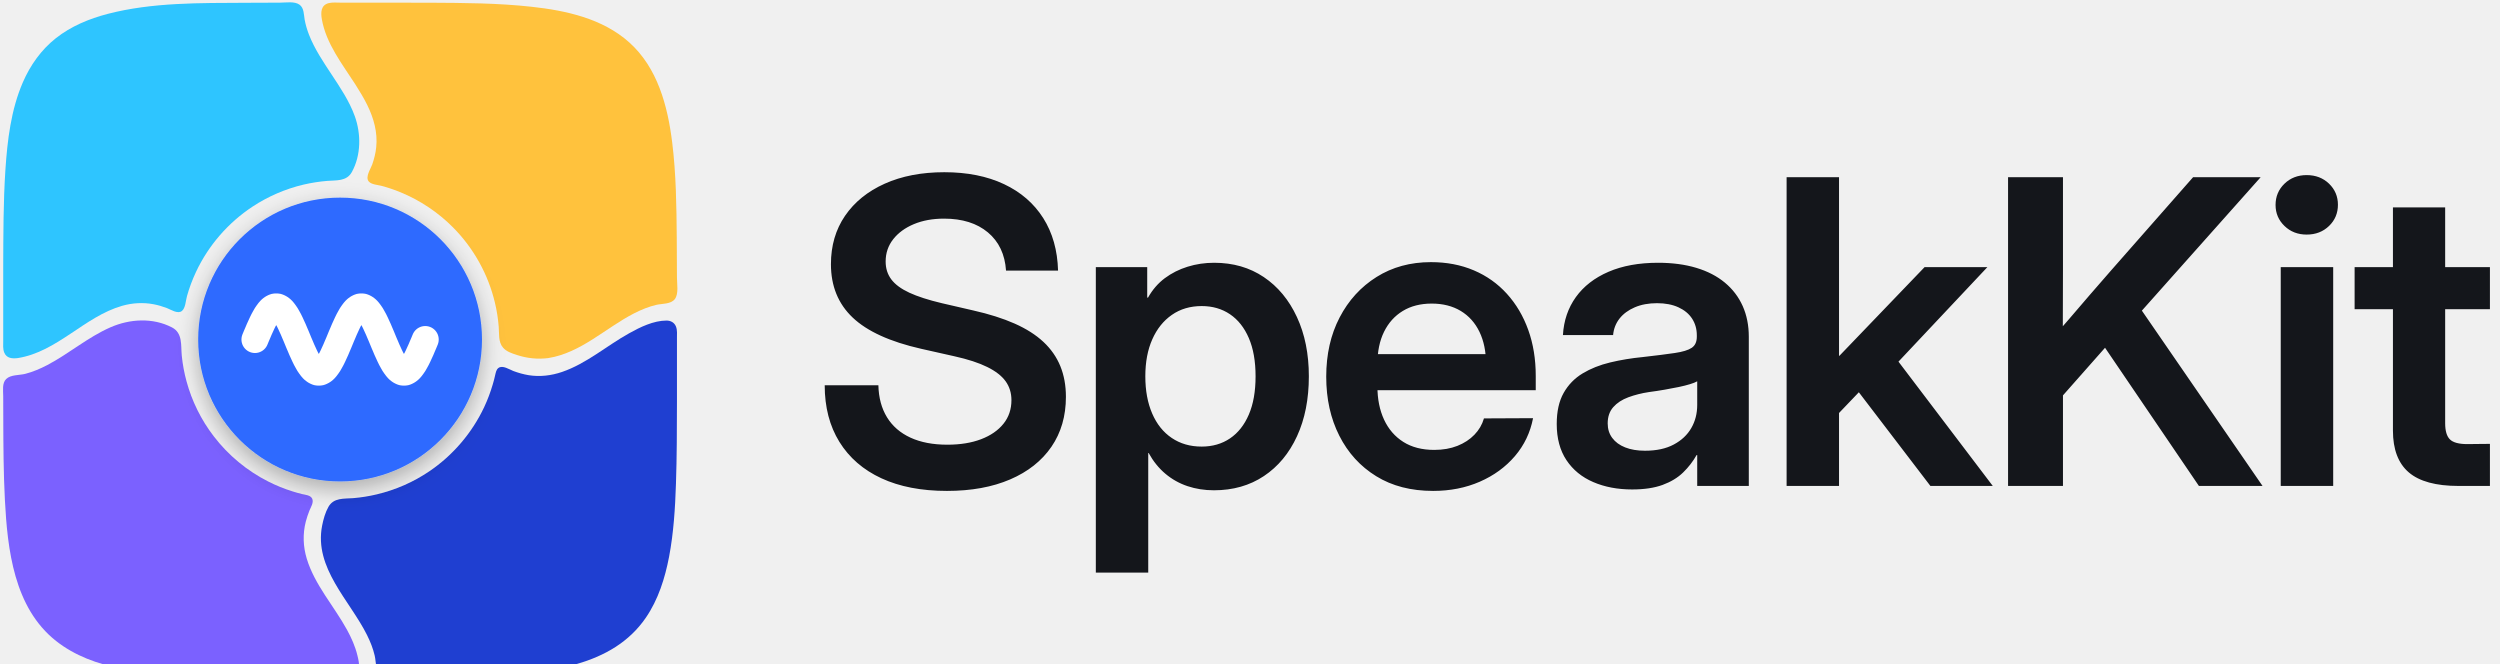
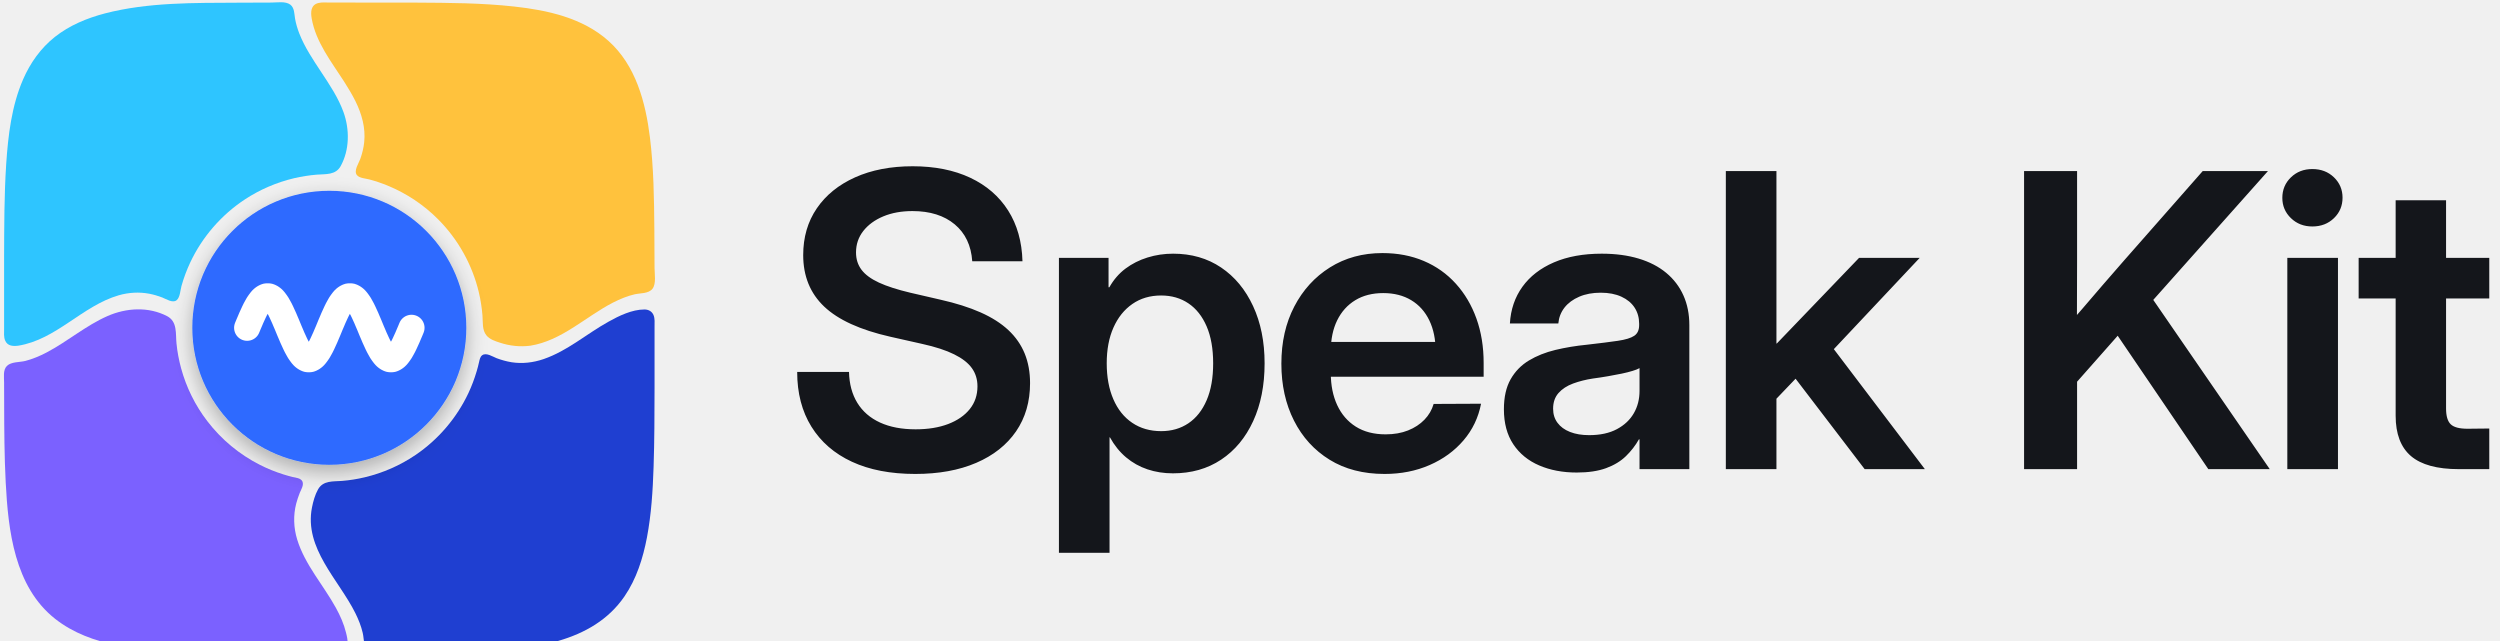
- <svg xmlns="http://www.w3.org/2000/svg" width="754" height="200" viewBox="0 0 753.66 200">
+ <svg xmlns="http://www.w3.org/2000/svg" width="781" height="200" viewBox="0 0 780.04 200">
  <g transform="translate(0 0) scale(0.2)">
    <defs>
      <filter id="hub-sh" x="-30%" y="-30%" width="160%" height="170%">
        <feDropShadow dx="0" dy="12" stdDeviation="16" flood-color="#06070A" flood-opacity="0.28" />
      </filter>
    </defs>
    <path d="M25.9 540C85.7 530.5 126.1 477.7 183.2 461.2C198.7 456.8 214.8 455.8 230.7 458.8C237.6 460.1 244.3 462.1 250.9 464.6C256.9 466.9 267.1 473.9 273.4 469C278.9 464.7 279.3 452.9 281.1 446.6C284.6 434.1 289.2 421.9 294.7 410.1C313.4 370.2 343.2 335.8 380.1 311.5C403.5 296.1 429.6 284.9 456.8 278.4C468.5 275.7 480.4 273.8 492.4 272.8C506.3 271.7 521.8 273.7 529.7 259.5C543.8 234 543.8 201.8 534.1 175C525.9 152.4 512.3 132.2 499.1 112.2C486.5 93.1 473.5 73.8 465.1 52.3C462.2 44.8 459.9 37.1 458.5 29.2C457.2 21.7 457.7 12.3 451 7.2C443.5 1.6 430.4 4 421.6 4C404.6 4 387.6 4.1 370.6 4.2C301.3 4.6 229.2 3.4 161.7 20.9C133.7 28.2 106.3 39.5 83.4 57.6C61.3 75.1 44.8 98.3 33.6 124.2C15.7 165.5 10.3 211.4 7.3 256C4.1 304.9 4.2 354 4 403C4 431 4 459 4 487C4 496 4 505 4 514C4 519.8 3.3 526.3 5.6 531.8C9.2 540.5 17.8 541 25.9 540Z" fill="#2EC5FF" />
    <path d="M825.9 540C875.3 532.1 912.3 494.6 955.4 472.5C966.1 467.1 977.3 462.4 989 459.7C997.8 457.7 1010.9 458.9 1016.9 450.9C1022.8 442.9 1020 427.9 1020 418.5C1020 398.5 1019.9 378.5 1019.7 358.5C1019.3 310.5 1018.7 262.3 1012.8 214.7C1006 159.7 990.7 101.9 947.8 63.7C907.7 27.9 852.8 15.9 800.8 10.2C750.1 4.6 698.9 4.4 647.9 4.1C613.9 4 579.9 4 545.9 4C534.9 4 523.9 4 512.9 4C507 4 500.6 3.3 494.9 4.7C482.9 7.7 482.7 18.9 484.5 29C490.9 65.7 515.2 96.5 534.9 127.1C541.3 137.2 547.6 147.5 552.9 158.2C562.7 178.1 568.8 199.7 566.5 221.9C565.6 230.9 563.4 239.7 560.4 248.2C558.1 254.7 549.7 266.8 555.1 273.5C559.1 278.4 568.9 278.8 574.6 280.3C584.3 282.9 593.8 286.1 603 289.9C632.7 302.1 659.8 320.2 682.3 342.9C713.4 374.2 735.5 414 745.6 456.9C748.4 468.6 750.2 480.5 751.2 492.5C752.1 503.1 750.3 515.5 757.7 524.2C762.9 530.3 771.2 532.9 778.6 535.3C794 540.4 809.8 542 825.9 540Z" fill="#FFC23D" />
    <path d="M512 1020C523.2 1020 539.3 1021.2 540.5 1006.1C541 1000.2 539.5 993.9 538.1 988.3C534.8 974.6 529 961.7 522.3 949.5C502.7 913.8 473.9 882.2 461.8 842.7C456.2 824.4 455.5 805.1 460.3 786.5C461.8 780.7 463.8 775 466 769.4C468.1 764.5 472.3 757.9 470.1 752.3C467.7 746.6 459.4 746.2 454.4 745C449.5 743.8 444.7 742.4 439.9 740.9C427.5 737 415.4 732.1 403.8 726.2C371.7 710 343.3 686.5 321.4 657.8C302.5 633.2 288.5 604.9 280.4 574.9C277 562.4 274.6 549.6 273.3 536.6C271.7 521.1 275 502.4 258.6 493.8C229.5 478.7 195 480.8 165.7 493.6C131.7 508.5 103.2 533.3 70.5 550.5C59.8 556.1 48.7 560.8 37.1 563.8C28.3 566 15.3 564.9 8.5 571.5C2 577.8 4 589.2 4 597.4C4 608.4 4 619.4 4.1 630.4C4.2 671.4 4.4 712.4 6.5 753.4C10.4 828.7 20.2 916.5 83.7 966.6C140.5 1011.4 220.6 1015.8 289.9 1018.4C363.9 1021.1 438 1020 512 1020Z" fill="#7B61FF" />
    <path d="M743.2 1018C824.9 1014.3 922.5 1005.3 973 931.6C991.8 904.2 1001.9 872 1008.1 839.7C1015 803.4 1017.3 766.2 1018.5 729.3C1019.9 688.3 1019.9 647.2 1020 606.2C1020 581.2 1020 556.2 1020 531.2C1020 524.2 1020 517.2 1020 510.2C1020 504.4 1020.7 497.9 1018.5 492.4C1016.1 486.4 1010.6 483.4 1004.3 483.4C984.8 483.4 964.5 493.3 947.9 502.6C914 521.4 883.8 548.2 846.7 560.9C830.6 566.4 813.4 568.5 796.5 565.8C788.6 564.5 780.8 562.3 773.3 559.5C767.3 557.2 757.1 550.2 750.8 554.9C747.5 557.3 746.8 561.8 745.9 565.5C744.8 570.4 743.6 575.3 742.1 580.1C738.7 591.6 734.5 602.8 729.4 613.7C711.1 652.7 682.3 686.5 646.6 710.7C622.6 727 595.6 738.8 567.4 745.5C555.7 748.3 543.8 750.2 531.8 751.2C518 752.3 502.4 750.2 494.4 764.4C489.6 772.9 486.8 783.2 484.9 792.7C472.4 856.6 526.7 905.4 552.7 957.8C557.6 967.7 561.7 977.9 564.2 988.7C566.5 998.2 565 1013.3 575.4 1018.2C581.5 1021.2 589.6 1020 596.2 1020C607.2 1020 618.2 1020 629.2 1019.9C667.2 1019.8 705.2 1019.6 743.2 1018Z" fill="#1F3FD1" />
    <path d="M298 512a214 214 0 1 0 428 0a214 214 0 1 0 -428 0Z" fill="#2F6BFF" filter="url(#hub-sh)" />
    <path d="M383.6 512L385.7 506.9L387.9 501.8L390 496.8L392.2 492L394.3 487.4L396.4 483.1L398.6 479.1L400.7 475.4L402.9 472.2L405 469.4L407.1 467L409.3 465.2L411.4 463.9L413.6 463L415.7 462.8L417.8 463L420 463.9L422.1 465.2L424.3 467L426.4 469.4L428.5 472.2L430.7 475.4L432.8 479.1L435 483.1L437.1 487.4L439.2 492L441.4 496.8L443.5 501.8L445.7 506.9L447.8 512L449.9 517.1L452.1 522.2L454.2 527.2L456.4 532L458.5 536.6L460.6 540.9L462.8 544.9L464.9 548.6L467.1 551.8L469.2 554.6L471.3 557L473.5 558.8L475.6 560.1L477.8 561L479.9 561.2L482 561L484.2 560.1L486.3 558.8L488.5 557L490.6 554.6L492.7 551.8L494.9 548.6L497 544.9L499.2 540.9L501.3 536.6L503.4 532L505.6 527.2L507.7 522.2L509.9 517.1L512 512L514.1 506.9L516.3 501.8L518.4 496.8L520.6 492L522.7 487.4L524.8 483.1L527 479.1L529.1 475.4L531.3 472.2L533.4 469.4L535.5 467L537.7 465.2L539.8 463.9L542 463L544.1 462.8L546.2 463L548.4 463.9L550.5 465.2L552.7 467L554.8 469.4L556.9 472.2L559.1 475.4L561.2 479.1L563.4 483.1L565.5 487.4L567.6 492L569.8 496.8L571.9 501.8L574.1 506.9L576.2 512L578.3 517.1L580.5 522.2L582.6 527.2L584.8 532L586.9 536.6L589 540.9L591.2 544.9L593.3 548.6L595.5 551.8L597.6 554.6L599.7 557L601.9 558.8L604 560.1L606.2 561L608.3 561.2L610.4 561L612.6 560.1L614.7 558.8L616.9 557L619 554.6L621.1 551.8L623.3 548.6L625.4 544.9L627.6 540.9L629.7 536.6L631.8 532L634 527.2L636.1 522.2L638.3 517.1L640.4 512" fill="none" stroke="#FFFFFF" stroke-width="40.7" stroke-linecap="round" stroke-linejoin="round" />
  </g>
  <g transform="translate(244 146.56)">
-     <path d="M41.44 1.5Q29.88 1.5 21.66 -2.31Q13.44 -6.12 9 -13.28Q4.56 -20.44 4.56 -30.37L20.75 -30.37Q20.88 -24.75 23.34 -20.72Q25.81 -16.69 30.44 -14.56Q35.06 -12.44 41.56 -12.44Q47.38 -12.44 51.72 -14.09Q56.06 -15.75 58.47 -18.75Q60.88 -21.75 60.88 -25.87Q60.88 -29.12 59.13 -31.56Q57.38 -34 53.59 -35.87Q49.81 -37.75 43.63 -39.12L33.63 -41.37Q19.56 -44.56 13 -50.78Q6.44 -57 6.44 -66.87Q6.44 -75.25 10.69 -81.47Q14.94 -87.69 22.66 -91.16Q30.38 -94.62 40.63 -94.62Q51 -94.62 58.63 -91.03Q66.25 -87.44 70.47 -80.78Q74.69 -74.12 74.94 -64.94L59.25 -64.94Q58.75 -72.31 53.78 -76.47Q48.81 -80.62 40.56 -80.62Q35.44 -80.62 31.47 -78.97Q27.5 -77.31 25.22 -74.41Q22.94 -71.5 22.94 -67.69Q22.94 -64.56 24.66 -62.28Q26.38 -60 30.09 -58.28Q33.81 -56.56 39.88 -55.12L49.31 -52.94Q56.56 -51.31 61.84 -48.97Q67.13 -46.62 70.53 -43.44Q73.94 -40.25 75.63 -36.12Q77.31 -32 77.31 -26.87Q77.31 -18.19 72.94 -11.81Q68.56 -5.44 60.5 -1.97Q52.44 1.5 41.44 1.5ZM86.33 26.13L86.33 -66L101.83 -66L101.83 -56.81L102.08 -56.81Q104.08 -60.37 107.14 -62.66Q110.2 -64.94 114.01 -66.12Q117.83 -67.31 122.01 -67.31Q130.58 -67.31 136.98 -63Q143.39 -58.69 146.98 -50.94Q150.58 -43.19 150.58 -33.06Q150.58 -22.75 147.01 -15Q143.45 -7.25 137.01 -2.97Q130.58 1.31 121.95 1.31Q117.7 1.31 113.98 0.06Q110.26 -1.19 107.3 -3.69Q104.33 -6.19 102.26 -9.94L102.14 -9.94L102.14 26.13ZM118.26 -11.87Q123.14 -11.87 126.8 -14.34Q130.45 -16.81 132.48 -21.53Q134.51 -26.25 134.51 -33.06Q134.51 -39.87 132.48 -44.59Q130.45 -49.31 126.8 -51.78Q123.14 -54.25 118.26 -54.25Q113.08 -54.25 109.26 -51.59Q105.45 -48.94 103.36 -44.22Q101.26 -39.5 101.26 -33.06Q101.26 -26.62 103.33 -21.84Q105.39 -17.06 109.23 -14.47Q113.08 -11.87 118.26 -11.87ZM188.07 1.5Q178.07 1.5 170.89 -2.94Q163.7 -7.37 159.76 -15.16Q155.82 -22.94 155.82 -32.94Q155.82 -43.06 159.86 -50.81Q163.89 -58.56 171.01 -63.03Q178.14 -67.5 187.39 -67.5Q194.51 -67.5 200.32 -65.03Q206.14 -62.56 210.32 -57.94Q214.51 -53.31 216.76 -47.03Q219.01 -40.75 219.01 -33.19L219.01 -28.87L162.07 -28.87L162.07 -39.75L211.14 -39.75L204.01 -36.87Q204.01 -42.37 202.04 -46.47Q200.07 -50.56 196.39 -52.78Q192.7 -55 187.64 -55Q182.57 -55 178.92 -52.78Q175.26 -50.56 173.26 -46.5Q171.26 -42.44 171.26 -36.81L171.26 -30Q171.26 -24.31 173.26 -20Q175.26 -15.69 179.07 -13.28Q182.89 -10.87 188.39 -10.87Q192.32 -10.87 195.39 -12.09Q198.45 -13.31 200.51 -15.44Q202.57 -17.56 203.39 -20.37L218.2 -20.44Q216.95 -13.94 212.73 -9Q208.51 -4.06 202.14 -1.28Q195.76 1.5 188.07 1.5ZM248.09 1.06Q241.52 1.06 236.37 -1.16Q231.21 -3.37 228.27 -7.78Q225.34 -12.19 225.34 -18.69Q225.34 -24.37 227.43 -28.06Q229.52 -31.75 233.15 -33.94Q236.77 -36.12 241.46 -37.25Q246.15 -38.37 251.27 -38.87Q257.34 -39.56 260.93 -40.09Q264.52 -40.62 266.06 -41.66Q267.59 -42.69 267.59 -45L267.59 -45.44Q267.59 -48.25 266.18 -50.44Q264.77 -52.62 262.06 -53.87Q259.34 -55.12 255.59 -55.12Q251.77 -55.12 248.87 -53.87Q245.96 -52.62 244.27 -50.47Q242.59 -48.31 242.34 -45.5L227.21 -45.5Q227.59 -52.06 231.12 -56.97Q234.65 -61.87 240.96 -64.59Q247.27 -67.31 255.9 -67.31Q262.34 -67.31 267.43 -65.78Q272.52 -64.25 276.06 -61.31Q279.59 -58.37 281.43 -54.25Q283.27 -50.12 283.27 -45L283.27 0L267.71 0L267.71 -9.31L267.52 -9.31Q265.9 -6.44 263.46 -4.06Q261.02 -1.69 257.27 -0.31Q253.52 1.06 248.09 1.06ZM251.96 -10.62Q257.15 -10.62 260.65 -12.5Q264.15 -14.37 265.93 -17.47Q267.71 -20.56 267.71 -24.44L267.71 -31.56Q266.96 -31.12 265.52 -30.69Q264.09 -30.25 262.15 -29.84Q260.21 -29.44 257.87 -29.03Q255.52 -28.62 253.15 -28.31Q249.84 -27.81 246.96 -26.75Q244.09 -25.69 242.4 -23.78Q240.71 -21.87 240.71 -18.87Q240.71 -16.31 242.09 -14.47Q243.46 -12.62 245.99 -11.62Q248.52 -10.62 251.96 -10.62ZM309.1 -20.56L309.1 -39.25L310.6 -39.25L336.29 -66L355.23 -66L324.6 -33.44L321.42 -33.44ZM294.67 0L294.67 -93.12L310.48 -93.12L310.48 0ZM338.04 0L315.17 -29.94L325.79 -40.94L356.85 0ZM373.21 -21.87L373.21 -42.69Q376.46 -46.37 379.68 -50.12Q382.9 -53.87 386.09 -57.59Q389.27 -61.31 392.59 -65.06L417.27 -93.12L437.65 -93.12L398.15 -48.75L396.96 -48.75ZM361.46 0L361.46 -93.12L378.02 -93.12L378.02 -65.12L377.96 -42.87L378.02 -34.94L378.02 0ZM419.02 0L389.09 -44.06L399.15 -56.75L438.21 0ZM443.7 0L443.7 -66L459.52 -66L459.52 0ZM451.52 -75.81Q447.52 -75.81 444.83 -78.41Q442.14 -81 442.14 -84.75Q442.14 -88.56 444.83 -91.16Q447.52 -93.75 451.52 -93.75Q455.58 -93.75 458.27 -91.16Q460.95 -88.56 460.95 -84.81Q460.95 -81 458.27 -78.41Q455.58 -75.81 451.52 -75.81ZM506.79 -66L506.79 -53.31L465.98 -53.31L465.98 -66ZM477.54 -84L493.29 -84L493.29 -18.94Q493.29 -15.44 494.73 -14.03Q496.17 -12.62 499.98 -12.62Q501.54 -12.62 503.54 -12.66Q505.54 -12.69 506.79 -12.69L506.79 0Q505.11 0 502.45 0Q499.79 0 497.29 0Q487.11 0 482.32 -4.09Q477.54 -8.19 477.54 -16.69Z" fill="#14161B" />
+     <path d="M41.44 1.5Q29.88 1.5 21.66 -2.31Q13.44 -6.12 9 -13.28Q4.56 -20.44 4.56 -30.37L20.75 -30.37Q20.88 -24.75 23.34 -20.72Q25.81 -16.69 30.44 -14.56Q35.06 -12.44 41.56 -12.44Q47.38 -12.44 51.72 -14.09Q56.06 -15.75 58.47 -18.75Q60.88 -21.75 60.88 -25.87Q60.88 -29.12 59.13 -31.56Q57.38 -34 53.59 -35.87Q49.81 -37.75 43.63 -39.12L33.63 -41.37Q19.56 -44.56 13 -50.78Q6.44 -57 6.44 -66.87Q6.44 -75.25 10.69 -81.47Q14.94 -87.69 22.66 -91.16Q30.38 -94.62 40.63 -94.62Q51 -94.62 58.63 -91.03Q66.25 -87.44 70.47 -80.78Q74.69 -74.12 74.94 -64.94L59.25 -64.94Q58.75 -72.31 53.78 -76.47Q48.81 -80.62 40.56 -80.62Q35.44 -80.62 31.47 -78.97Q27.5 -77.31 25.22 -74.41Q22.94 -71.5 22.94 -67.69Q22.94 -64.56 24.66 -62.28Q26.38 -60 30.09 -58.28Q33.81 -56.56 39.88 -55.12L49.31 -52.94Q56.56 -51.31 61.84 -48.97Q67.13 -46.62 70.53 -43.44Q73.94 -40.25 75.63 -36.12Q77.31 -32 77.31 -26.87Q77.31 -18.19 72.94 -11.81Q68.56 -5.44 60.5 -1.97Q52.44 1.5 41.44 1.5ZM86.33 26.13L86.33 -66L101.83 -66L101.83 -56.81L102.08 -56.81Q104.08 -60.37 107.14 -62.66Q110.2 -64.94 114.01 -66.12Q117.83 -67.31 122.01 -67.31Q130.58 -67.31 136.98 -63Q143.39 -58.69 146.98 -50.94Q150.58 -43.19 150.58 -33.06Q150.58 -22.75 147.01 -15Q143.45 -7.25 137.01 -2.97Q130.58 1.31 121.95 1.31Q117.7 1.31 113.98 0.06Q110.26 -1.19 107.3 -3.69Q104.33 -6.19 102.26 -9.94L102.14 -9.94L102.14 26.13ZM118.26 -11.87Q123.14 -11.87 126.8 -14.34Q130.45 -16.81 132.48 -21.53Q134.51 -26.25 134.51 -33.06Q134.51 -39.87 132.48 -44.59Q130.45 -49.31 126.8 -51.78Q123.14 -54.25 118.26 -54.25Q113.08 -54.25 109.26 -51.59Q105.45 -48.94 103.36 -44.22Q101.26 -39.5 101.26 -33.06Q101.26 -26.62 103.33 -21.84Q105.39 -17.06 109.23 -14.47Q113.08 -11.87 118.26 -11.87ZM188.07 1.5Q178.07 1.5 170.89 -2.94Q163.7 -7.37 159.76 -15.16Q155.82 -22.94 155.82 -32.94Q155.82 -43.06 159.86 -50.81Q163.89 -58.56 171.01 -63.03Q178.14 -67.5 187.39 -67.5Q194.51 -67.5 200.32 -65.03Q206.14 -62.56 210.32 -57.94Q214.51 -53.31 216.76 -47.03Q219.01 -40.75 219.01 -33.19L219.01 -28.87L162.07 -28.87L162.07 -39.75L211.14 -39.75L204.01 -36.87Q204.01 -42.37 202.04 -46.47Q200.07 -50.56 196.39 -52.78Q192.7 -55 187.64 -55Q182.57 -55 178.92 -52.78Q175.26 -50.56 173.26 -46.5Q171.26 -42.44 171.26 -36.81L171.26 -30Q171.26 -24.31 173.26 -20Q175.26 -15.69 179.07 -13.28Q182.89 -10.87 188.39 -10.87Q192.32 -10.87 195.39 -12.09Q198.45 -13.31 200.51 -15.44Q202.57 -17.56 203.39 -20.37L218.2 -20.44Q216.95 -13.94 212.73 -9Q208.51 -4.06 202.14 -1.28Q195.76 1.5 188.07 1.5ZM248.09 1.06Q241.52 1.06 236.37 -1.16Q231.21 -3.37 228.27 -7.78Q225.34 -12.19 225.34 -18.69Q225.34 -24.37 227.43 -28.06Q229.52 -31.75 233.15 -33.94Q236.77 -36.12 241.46 -37.25Q246.15 -38.37 251.27 -38.87Q257.34 -39.56 260.93 -40.09Q264.52 -40.62 266.06 -41.66Q267.59 -42.69 267.59 -45L267.59 -45.44Q267.59 -48.25 266.18 -50.44Q264.77 -52.62 262.06 -53.87Q259.34 -55.12 255.59 -55.12Q251.77 -55.12 248.87 -53.87Q245.96 -52.62 244.27 -50.47Q242.59 -48.31 242.34 -45.5L227.21 -45.5Q227.59 -52.06 231.12 -56.97Q234.65 -61.87 240.96 -64.59Q247.27 -67.31 255.9 -67.31Q262.34 -67.31 267.43 -65.78Q272.52 -64.25 276.06 -61.31Q279.59 -58.37 281.43 -54.25Q283.27 -50.12 283.27 -45L283.27 0L267.71 0L267.71 -9.31L267.52 -9.31Q265.9 -6.44 263.46 -4.06Q261.02 -1.69 257.27 -0.31Q253.52 1.06 248.09 1.06ZM251.96 -10.62Q257.15 -10.62 260.65 -12.5Q264.15 -14.37 265.93 -17.47Q267.71 -20.56 267.71 -24.44L267.71 -31.56Q266.96 -31.12 265.52 -30.69Q264.09 -30.25 262.15 -29.84Q260.21 -29.44 257.87 -29.03Q255.52 -28.62 253.15 -28.31Q249.84 -27.81 246.96 -26.75Q244.09 -25.69 242.4 -23.78Q240.71 -21.87 240.71 -18.87Q240.71 -16.31 242.09 -14.47Q243.46 -12.62 245.99 -11.62Q248.52 -10.62 251.96 -10.62ZM309.1 -20.56L309.1 -39.25L310.6 -39.25L336.29 -66L355.23 -66L324.6 -33.44L321.42 -33.44ZM294.67 0L294.67 -93.12L310.48 -93.12L310.48 0ZM338.04 0L315.17 -29.94L325.79 -40.94L356.85 0ZM399.59 -21.87L399.59 -42.69Q402.84 -46.37 406.06 -50.12Q409.28 -53.87 412.47 -57.59Q415.65 -61.31 418.97 -65.06L443.65 -93.12L464.03 -93.12L424.53 -48.75L423.34 -48.75ZM387.84 0L387.84 -93.12L404.4 -93.12L404.4 -65.12L404.34 -42.87L404.4 -34.94L404.4 0ZM445.4 0L415.47 -44.06L425.53 -56.75L464.59 0ZM470.08 0L470.08 -66L485.9 -66L485.9 0ZM477.9 -75.81Q473.9 -75.81 471.21 -78.41Q468.52 -81 468.52 -84.75Q468.52 -88.56 471.21 -91.16Q473.9 -93.75 477.9 -93.75Q481.96 -93.75 484.65 -91.16Q487.33 -88.56 487.33 -84.81Q487.33 -81 484.65 -78.41Q481.96 -75.81 477.9 -75.81ZM533.17 -66L533.17 -53.31L492.36 -53.31L492.36 -66ZM503.92 -84L519.67 -84L519.67 -18.94Q519.67 -15.44 521.11 -14.03Q522.55 -12.62 526.36 -12.62Q527.92 -12.62 529.92 -12.66Q531.92 -12.69 533.17 -12.69L533.17 0Q531.49 0 528.83 0Q526.17 0 523.67 0Q513.49 0 508.7 -4.09Q503.92 -8.19 503.92 -16.69Z" fill="#14161B" />
  </g>
</svg>
